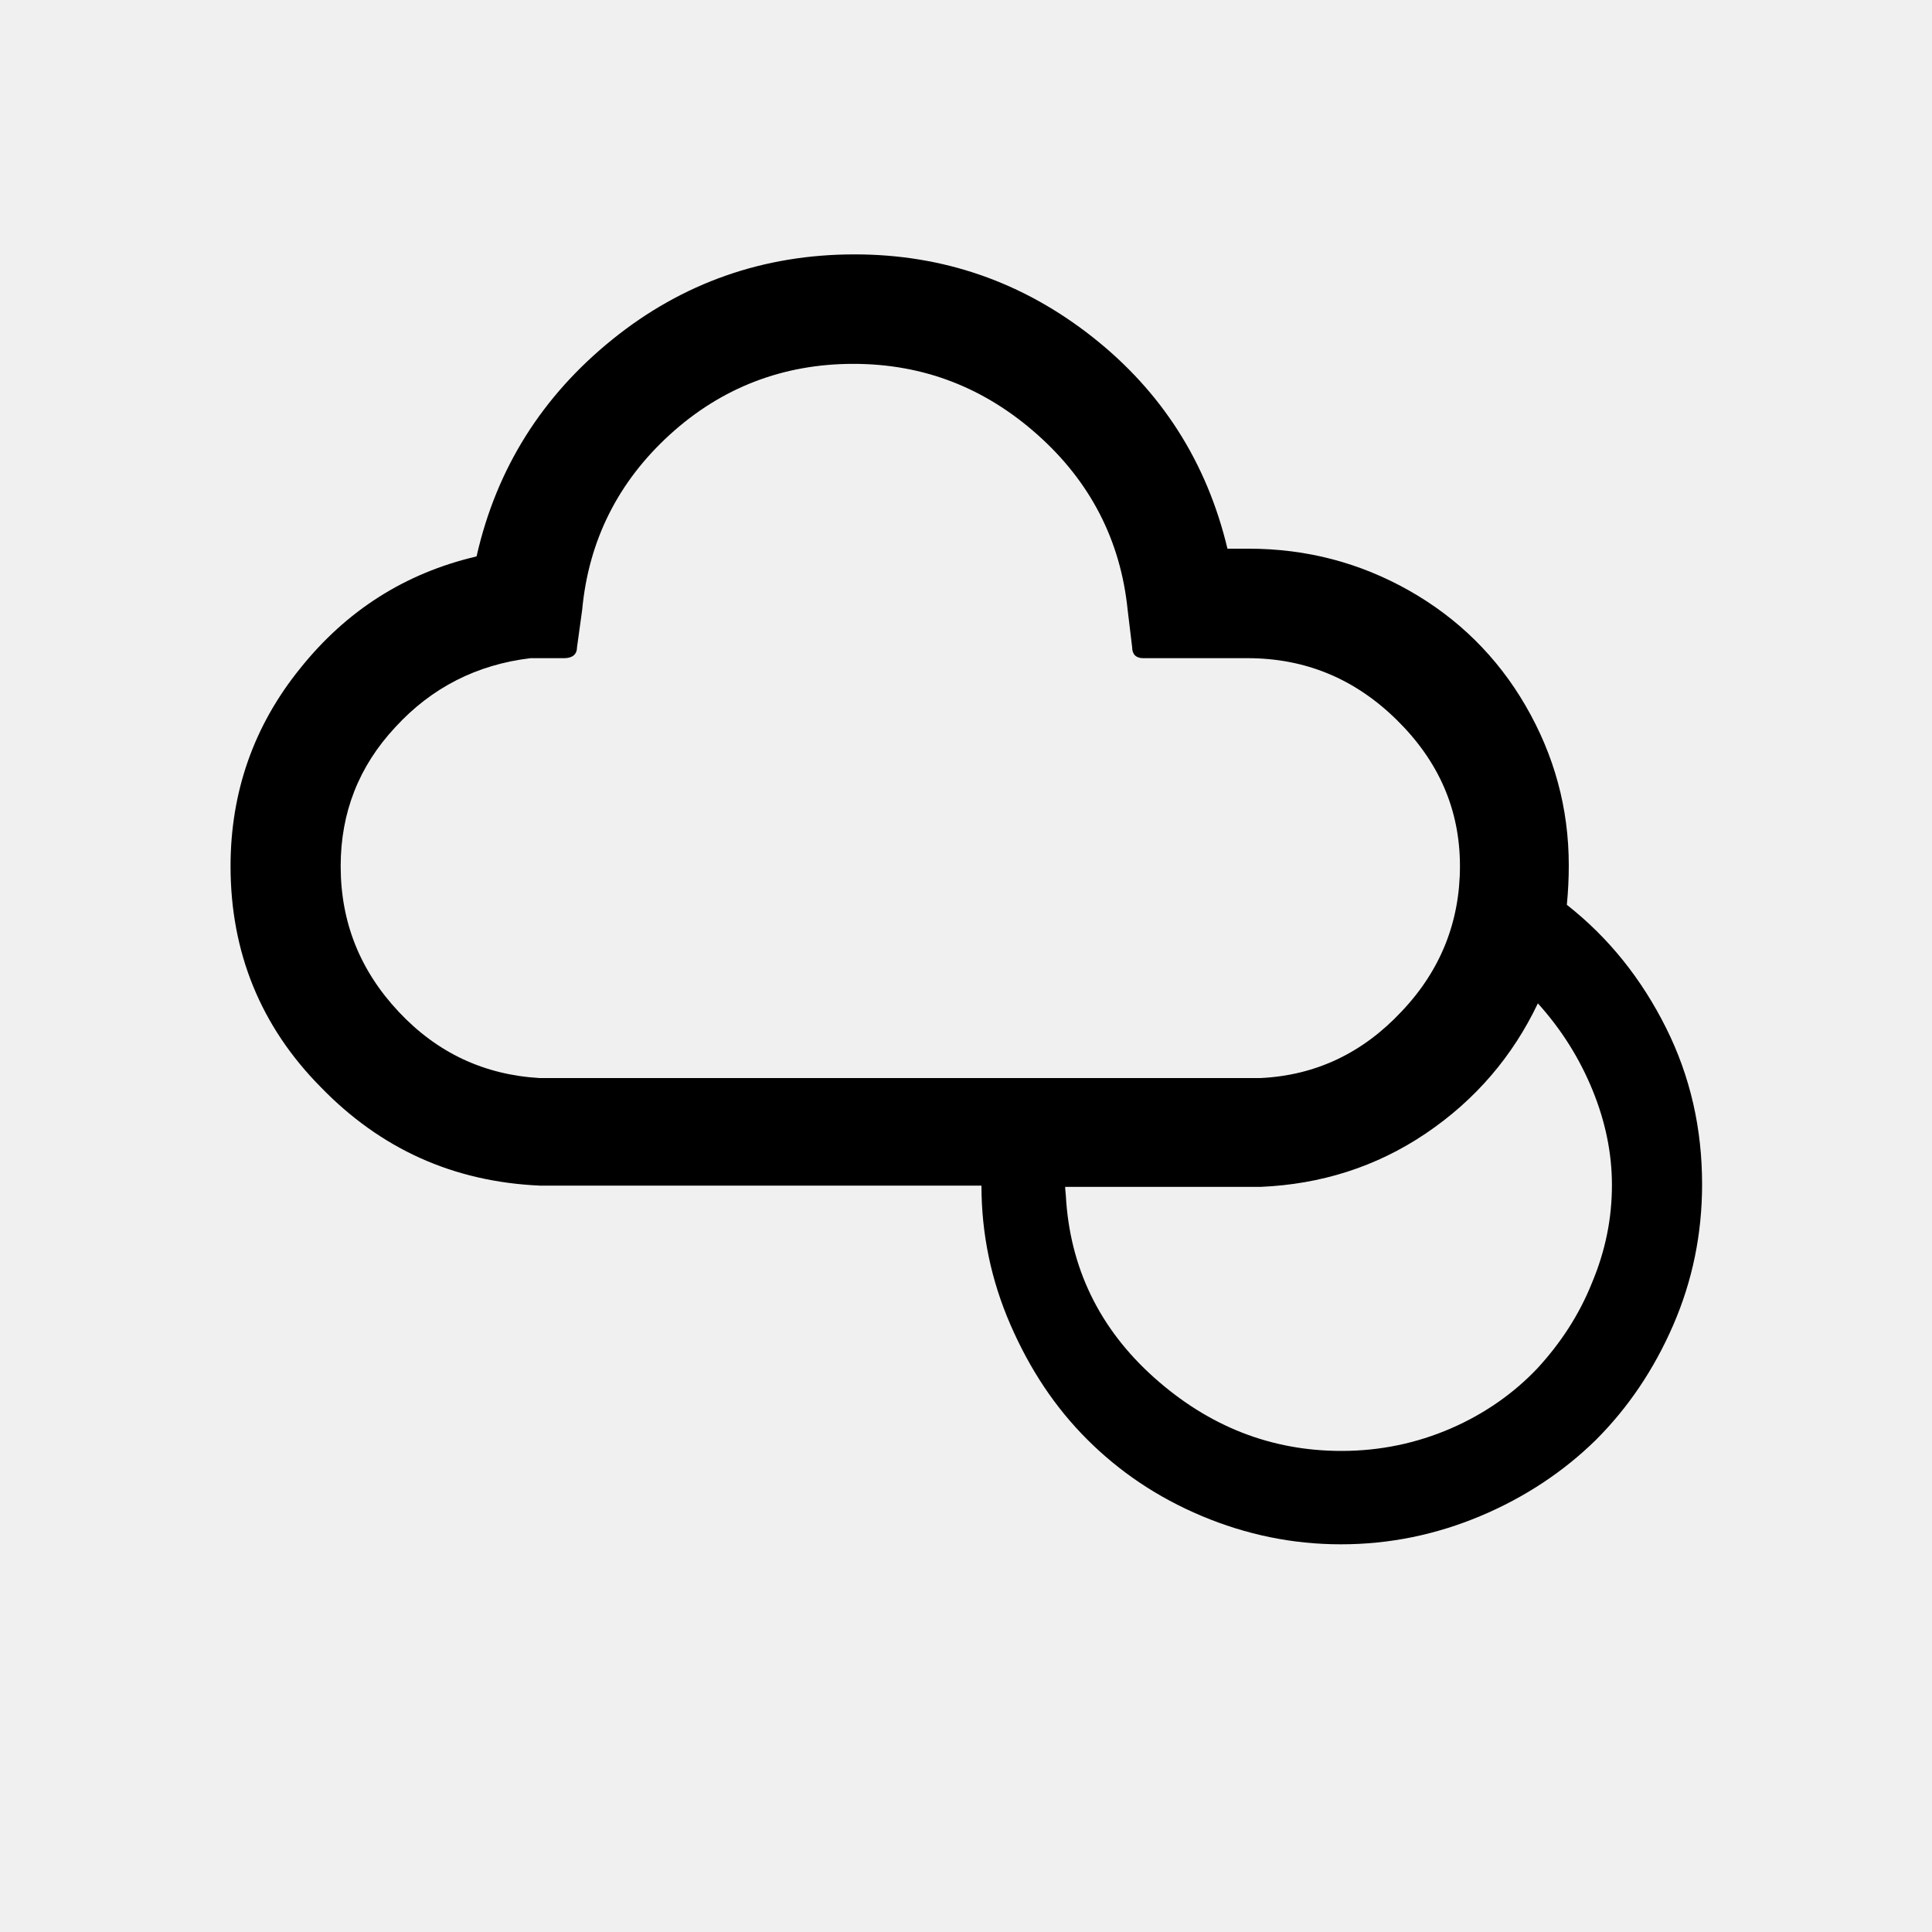
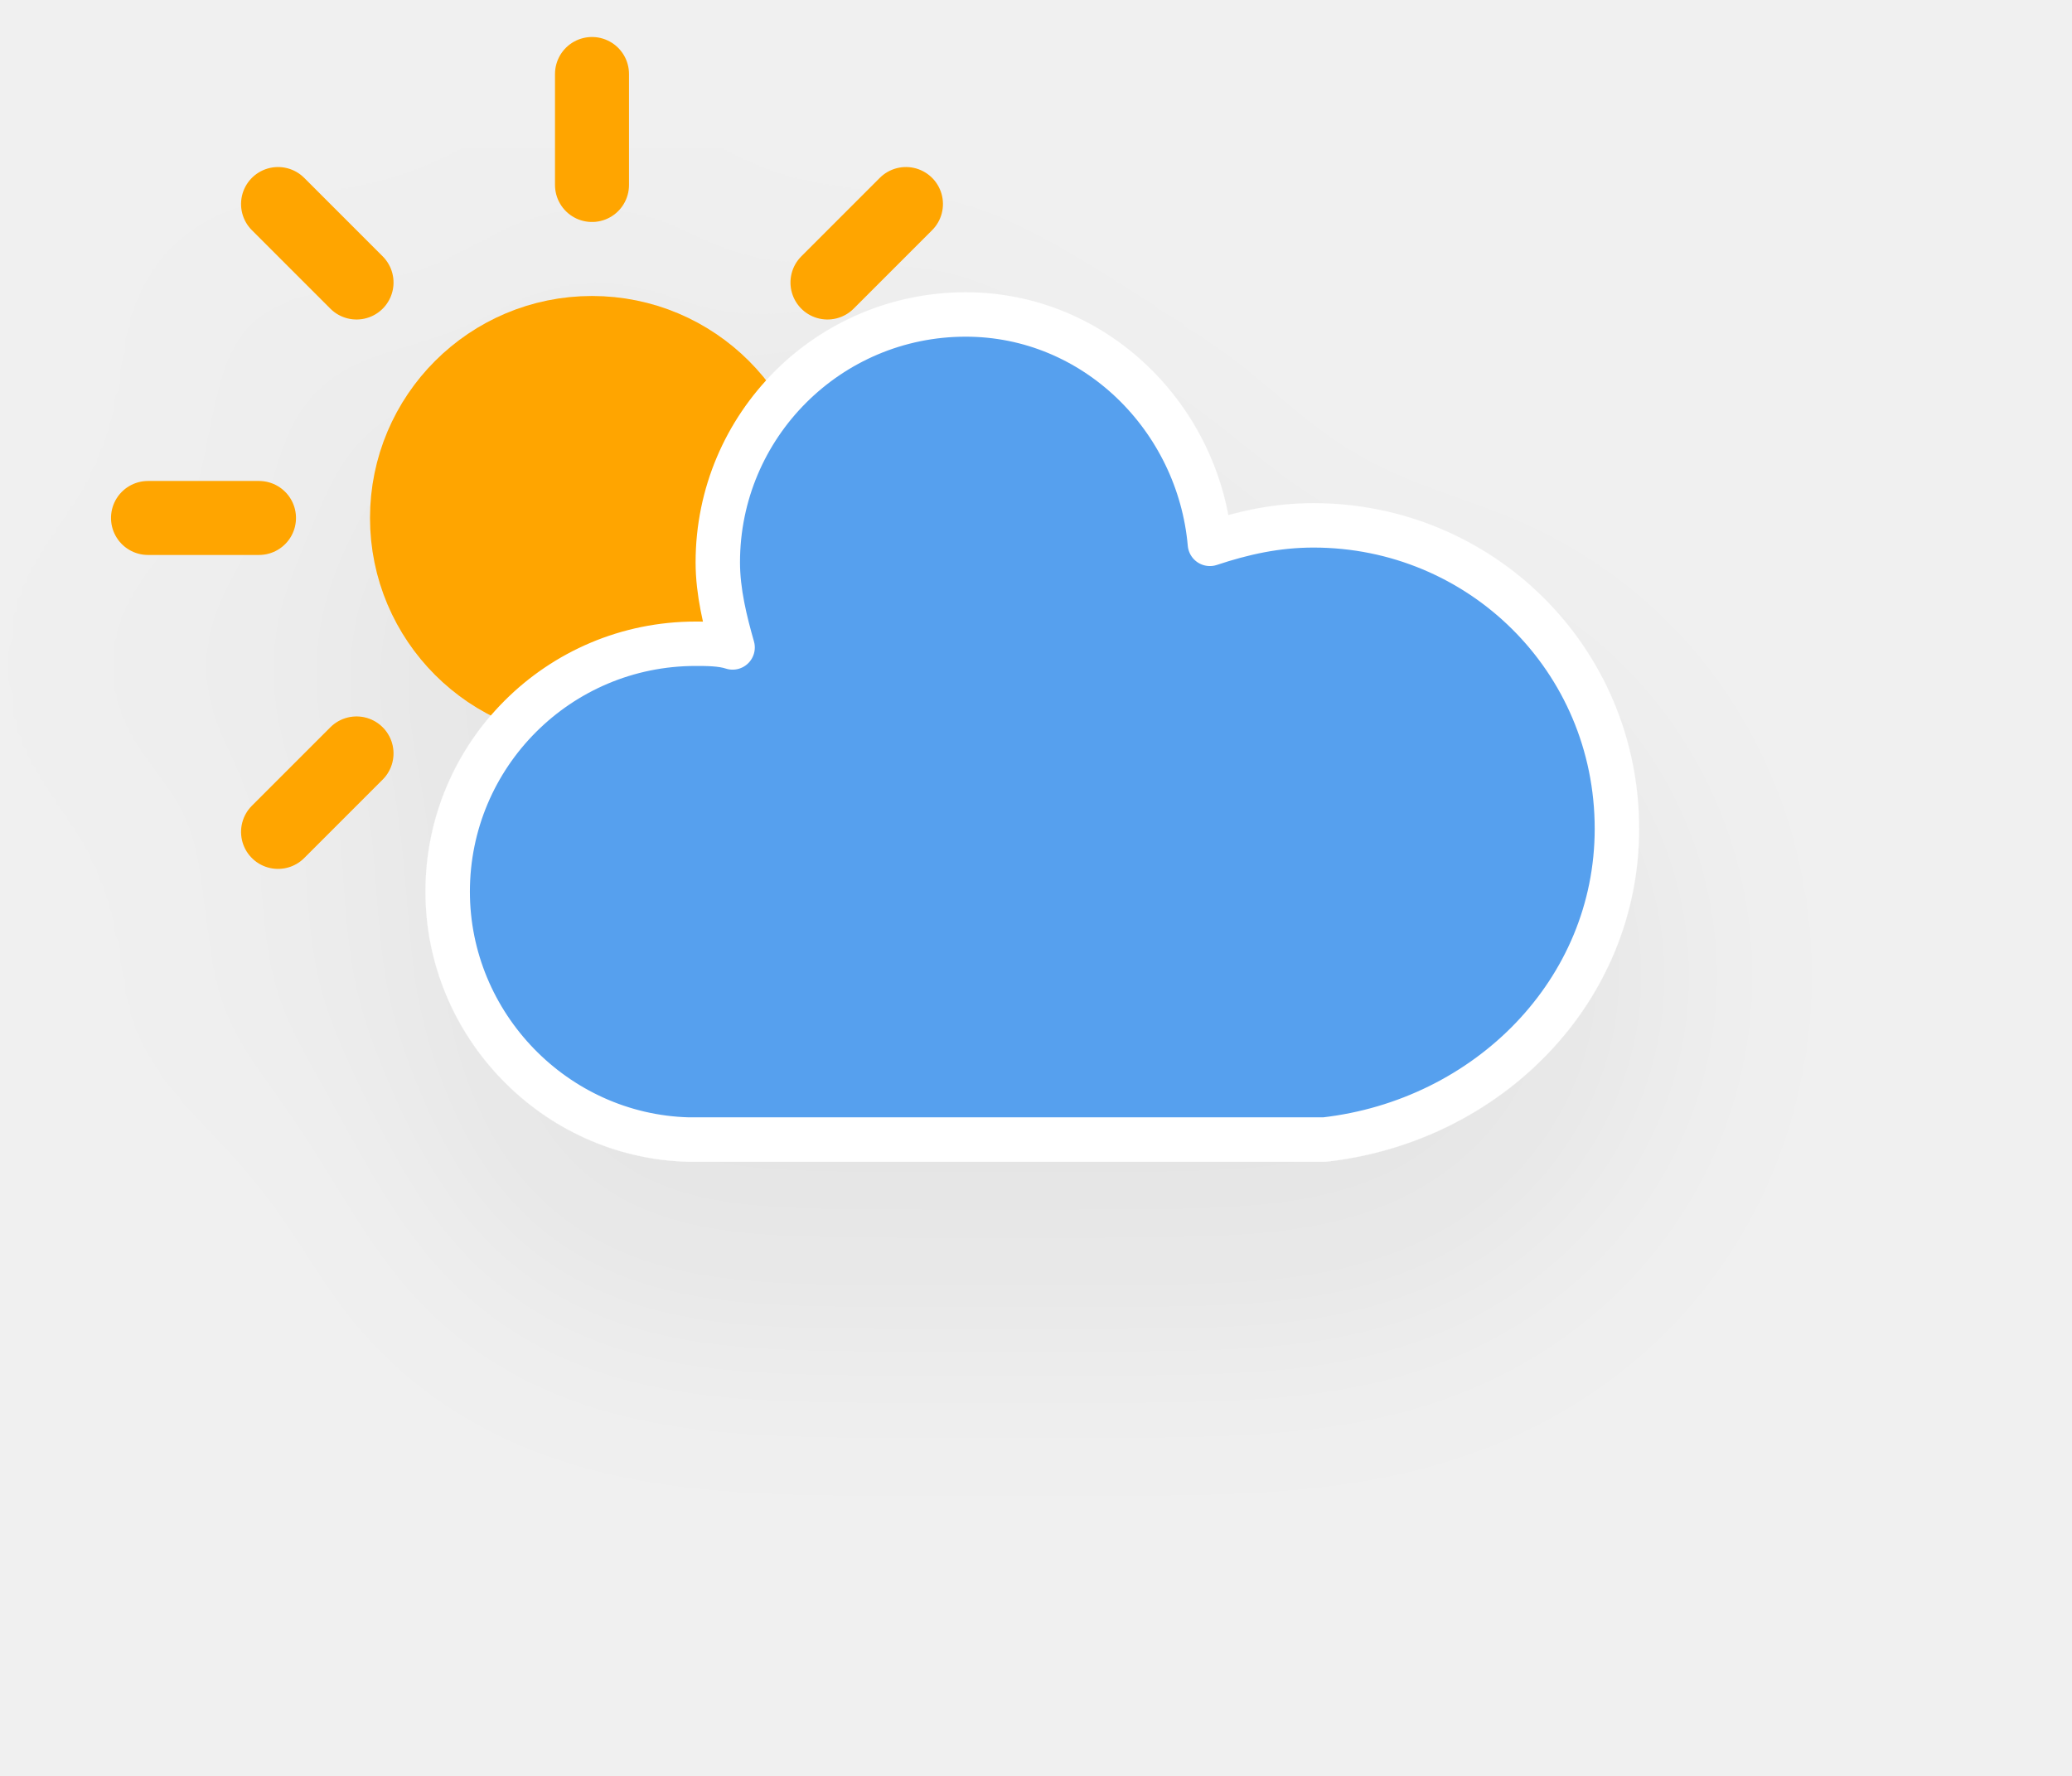
- <svg xmlns="http://www.w3.org/2000/svg" version="1.1" id="Layer_1" x="0px" y="0px" viewBox="0 0 30 30" style="enable-background:new 0 0 30 30;" xml:space="preserve">
-   <path d="M3.58,13.45c0-1.15,0.36-2.18,1.08-3.07C5.38,9.48,6.29,8.9,7.4,8.64c0.31-1.37,1.02-2.49,2.11-3.37s2.35-1.32,3.76-1.32  c1.38,0,2.61,0.43,3.69,1.28s1.78,1.95,2.1,3.29h0.33c0.9,0,1.73,0.22,2.49,0.65s1.37,1.03,1.81,1.79c0.44,0.76,0.67,1.58,0.67,2.48  c0,0.2-0.01,0.4-0.03,0.61c0.65,0.51,1.16,1.15,1.54,1.91s0.56,1.57,0.56,2.43c0,0.77-0.15,1.5-0.45,2.19  c-0.3,0.69-0.7,1.28-1.2,1.78c-0.5,0.49-1.1,0.89-1.79,1.18c-0.69,0.29-1.41,0.44-2.17,0.44c-0.75,0-1.47-0.15-2.16-0.44  c-0.69-0.29-1.28-0.69-1.78-1.19c-0.5-0.5-0.89-1.09-1.19-1.78s-0.45-1.41-0.45-2.16H8.38c-1.34-0.06-2.47-0.57-3.4-1.53  C4.05,15.94,3.58,14.79,3.58,13.45z M5.29,13.45c0,0.87,0.3,1.62,0.9,2.26c0.6,0.64,1.33,0.98,2.19,1.03h11.19  c0.86-0.04,1.59-0.39,2.19-1.03c0.61-0.64,0.91-1.4,0.91-2.26c0-0.88-0.33-1.63-0.98-2.27s-1.42-0.96-2.32-0.96h-1.62  c-0.11,0-0.17-0.06-0.17-0.17l-0.07-0.58c-0.11-1.08-0.58-1.99-1.4-2.72s-1.77-1.1-2.86-1.1c-1.09,0-2.05,0.37-2.85,1.1  S9.14,8.39,9.04,9.47l-0.08,0.58c0,0.11-0.07,0.17-0.2,0.17H8.24c-0.84,0.1-1.54,0.46-2.1,1.07C5.57,11.9,5.29,12.62,5.29,13.45z   M16.55,18.56c0.06,1.12,0.52,2.07,1.37,2.83c0.85,0.76,1.82,1.14,2.91,1.14c0.6,0,1.17-0.12,1.7-0.35s0.98-0.55,1.34-0.93  c0.36-0.39,0.65-0.83,0.85-1.33c0.21-0.5,0.31-1,0.31-1.52c0-0.49-0.1-0.98-0.3-1.47s-0.48-0.94-0.85-1.35  c-0.39,0.82-0.97,1.5-1.74,2.02c-0.77,0.52-1.63,0.79-2.57,0.83h-3.03C16.54,18.44,16.54,18.47,16.55,18.56z" />
+ <svg xmlns="http://www.w3.org/2000/svg" width="56" height="48" version="1.1">
+   <defs>
+     <filter id="blur" x="-.207" y="-.285" width="1.403" height="1.694">
+       <feGaussianBlur in="SourceAlpha" stdDeviation="3" />
+       <feOffset dx="0" dy="4" result="offsetblur" />
+       <feComponentTransfer>
+         <feFuncA slope="0.05" type="linear" />
+       </feComponentTransfer>
+       <feMerge>
+         <feMergeNode />
+         <feMergeNode in="SourceGraphic" />
+       </feMerge>
+     </filter>
+     <style type="text/css">
+       
+       /*
+ ** CLOUDS
+ */
+       @keyframes am-weather-cloud-2 {
+         0% {
+           -webkit-transform: translate(0px, 0px);
+           -moz-transform: translate(0px, 0px);
+           -ms-transform: translate(0px, 0px);
+           transform: translate(0px, 0px);
+         }
+ 
+         50% {
+           -webkit-transform: translate(2px, 0px);
+           -moz-transform: translate(2px, 0px);
+           -ms-transform: translate(2px, 0px);
+           transform: translate(2px, 0px);
+         }
+ 
+         100% {
+           -webkit-transform: translate(0px, 0px);
+           -moz-transform: translate(0px, 0px);
+           -ms-transform: translate(0px, 0px);
+           transform: translate(0px, 0px);
+         }
+       }
+ 
+       .am-weather-cloud-2 {
+         -webkit-animation-name: am-weather-cloud-2;
+         -moz-animation-name: am-weather-cloud-2;
+         animation-name: am-weather-cloud-2;
+         -webkit-animation-duration: 3s;
+         -moz-animation-duration: 3s;
+         animation-duration: 3s;
+         -webkit-animation-timing-function: linear;
+         -moz-animation-timing-function: linear;
+         animation-timing-function: linear;
+         -webkit-animation-iteration-count: infinite;
+         -moz-animation-iteration-count: infinite;
+         animation-iteration-count: infinite;
+       }
+ 
+       /*
+ ** SUN
+ */
+       @keyframes am-weather-sun {
+         0% {
+           -webkit-transform: rotate(0deg);
+           -moz-transform: rotate(0deg);
+           -ms-transform: rotate(0deg);
+           transform: rotate(0deg);
+         }
+ 
+         100% {
+           -webkit-transform: rotate(360deg);
+           -moz-transform: rotate(360deg);
+           -ms-transform: rotate(360deg);
+           transform: rotate(360deg);
+         }
+       }
+ 
+       .am-weather-sun {
+         -webkit-animation-name: am-weather-sun;
+         -moz-animation-name: am-weather-sun;
+         -ms-animation-name: am-weather-sun;
+         animation-name: am-weather-sun;
+         -webkit-animation-duration: 9s;
+         -moz-animation-duration: 9s;
+         -ms-animation-duration: 9s;
+         animation-duration: 9s;
+         -webkit-animation-timing-function: linear;
+         -moz-animation-timing-function: linear;
+         -ms-animation-timing-function: linear;
+         animation-timing-function: linear;
+         -webkit-animation-iteration-count: infinite;
+         -moz-animation-iteration-count: infinite;
+         -ms-animation-iteration-count: infinite;
+         animation-iteration-count: infinite;
+       }
+ 
+       @keyframes am-weather-sun-shiny {
+         0% {
+           stroke-dasharray: 3px 10px;
+           stroke-dashoffset: 0px;
+         }
+ 
+         50% {
+           stroke-dasharray: 0.1px 10px;
+           stroke-dashoffset: -1px;
+         }
+ 
+         100% {
+           stroke-dasharray: 3px 10px;
+           stroke-dashoffset: 0px;
+         }
+       }
+ 
+       .am-weather-sun-shiny line {
+         -webkit-animation-name: am-weather-sun-shiny;
+         -moz-animation-name: am-weather-sun-shiny;
+         -ms-animation-name: am-weather-sun-shiny;
+         animation-name: am-weather-sun-shiny;
+         -webkit-animation-duration: 2s;
+         -moz-animation-duration: 2s;
+         -ms-animation-duration: 2s;
+         animation-duration: 2s;
+         -webkit-animation-timing-function: linear;
+         -moz-animation-timing-function: linear;
+         -ms-animation-timing-function: linear;
+         animation-timing-function: linear;
+         -webkit-animation-iteration-count: infinite;
+         -moz-animation-iteration-count: infinite;
+         -ms-animation-iteration-count: infinite;
+         animation-iteration-count: infinite;
+       }
+       
+     </style>
+   </defs>
+   <g transform="translate(16,-2)" filter="url(#blur)">
+     <g transform="translate(0,16)">
+       <g class="am-weather-sun" style="-moz-animation-duration:9s;-moz-animation-iteration-count:infinite;-moz-animation-name:am-weather-sun;-moz-animation-timing-function:linear;-ms-animation-duration:9s;-ms-animation-iteration-count:infinite;-ms-animation-name:am-weather-sun;-ms-animation-timing-function:linear;-webkit-animation-duration:9s;-webkit-animation-iteration-count:infinite;-webkit-animation-name:am-weather-sun;-webkit-animation-timing-function:linear">
+         <line transform="translate(0,9)" y2="3" fill="none" stroke="#ffa500" stroke-linecap="round" stroke-width="2" />
+         <g transform="rotate(45)">
+           <line transform="translate(0,9)" y2="3" fill="none" stroke="#ffa500" stroke-linecap="round" stroke-width="2" />
+         </g>
+         <g transform="rotate(90)">
+           <line transform="translate(0,9)" y2="3" fill="none" stroke="#ffa500" stroke-linecap="round" stroke-width="2" />
+         </g>
+         <g transform="rotate(135)">
+           <line transform="translate(0,9)" y2="3" fill="none" stroke="#ffa500" stroke-linecap="round" stroke-width="2" />
+         </g>
+         <g transform="scale(-1)">
+           <line transform="translate(0,9)" y2="3" fill="none" stroke="#ffa500" stroke-linecap="round" stroke-width="2" />
+         </g>
+         <g transform="rotate(225)">
+           <line transform="translate(0,9)" y2="3" fill="none" stroke="#ffa500" stroke-linecap="round" stroke-width="2" />
+         </g>
+         <g transform="rotate(-90)">
+           <line transform="translate(0,9)" y2="3" fill="none" stroke="#ffa500" stroke-linecap="round" stroke-width="2" />
+         </g>
+         <g transform="rotate(-45)">
+           <line transform="translate(0,9)" y2="3" fill="none" stroke="#ffa500" stroke-linecap="round" stroke-width="2" />
+         </g>
+       </g>
+       <circle r="5" fill="#ffa500" stroke="#ffa500" stroke-width="2" />
+     </g>
+     <g class="am-weather-cloud-3" style="-moz-animation-duration:3s;-moz-animation-iteration-count:infinite;-moz-animation-name:am-weather-cloud-2;-moz-animation-timing-function:linear;-webkit-animation-duration:3s;-webkit-animation-iteration-count:infinite;-webkit-animation-name:am-weather-cloud-2;-webkit-animation-timing-function:linear">
+       <path transform="translate(-20,-11)" d="m47.7 35.4c0-4.6-3.7-8.2-8.2-8.2-1 0-1.9 0.2-2.8 0.5-0.3-3.4-3.1-6.2-6.6-6.2-3.7 0-6.7 3-6.7 6.7 0 0.8 0.2 1.6 0.4 2.3-0.3-0.1-0.7-0.1-1-0.1-3.7 0-6.7 3-6.7 6.7 0 3.6 2.9 6.6 6.5 6.7h17.2c4.4-0.5 7.9-4 7.9-8.4z" fill="#57a0ee" stroke="#fff" stroke-linejoin="round" stroke-width="1.2" />
+     </g>
+   </g>
</svg>
